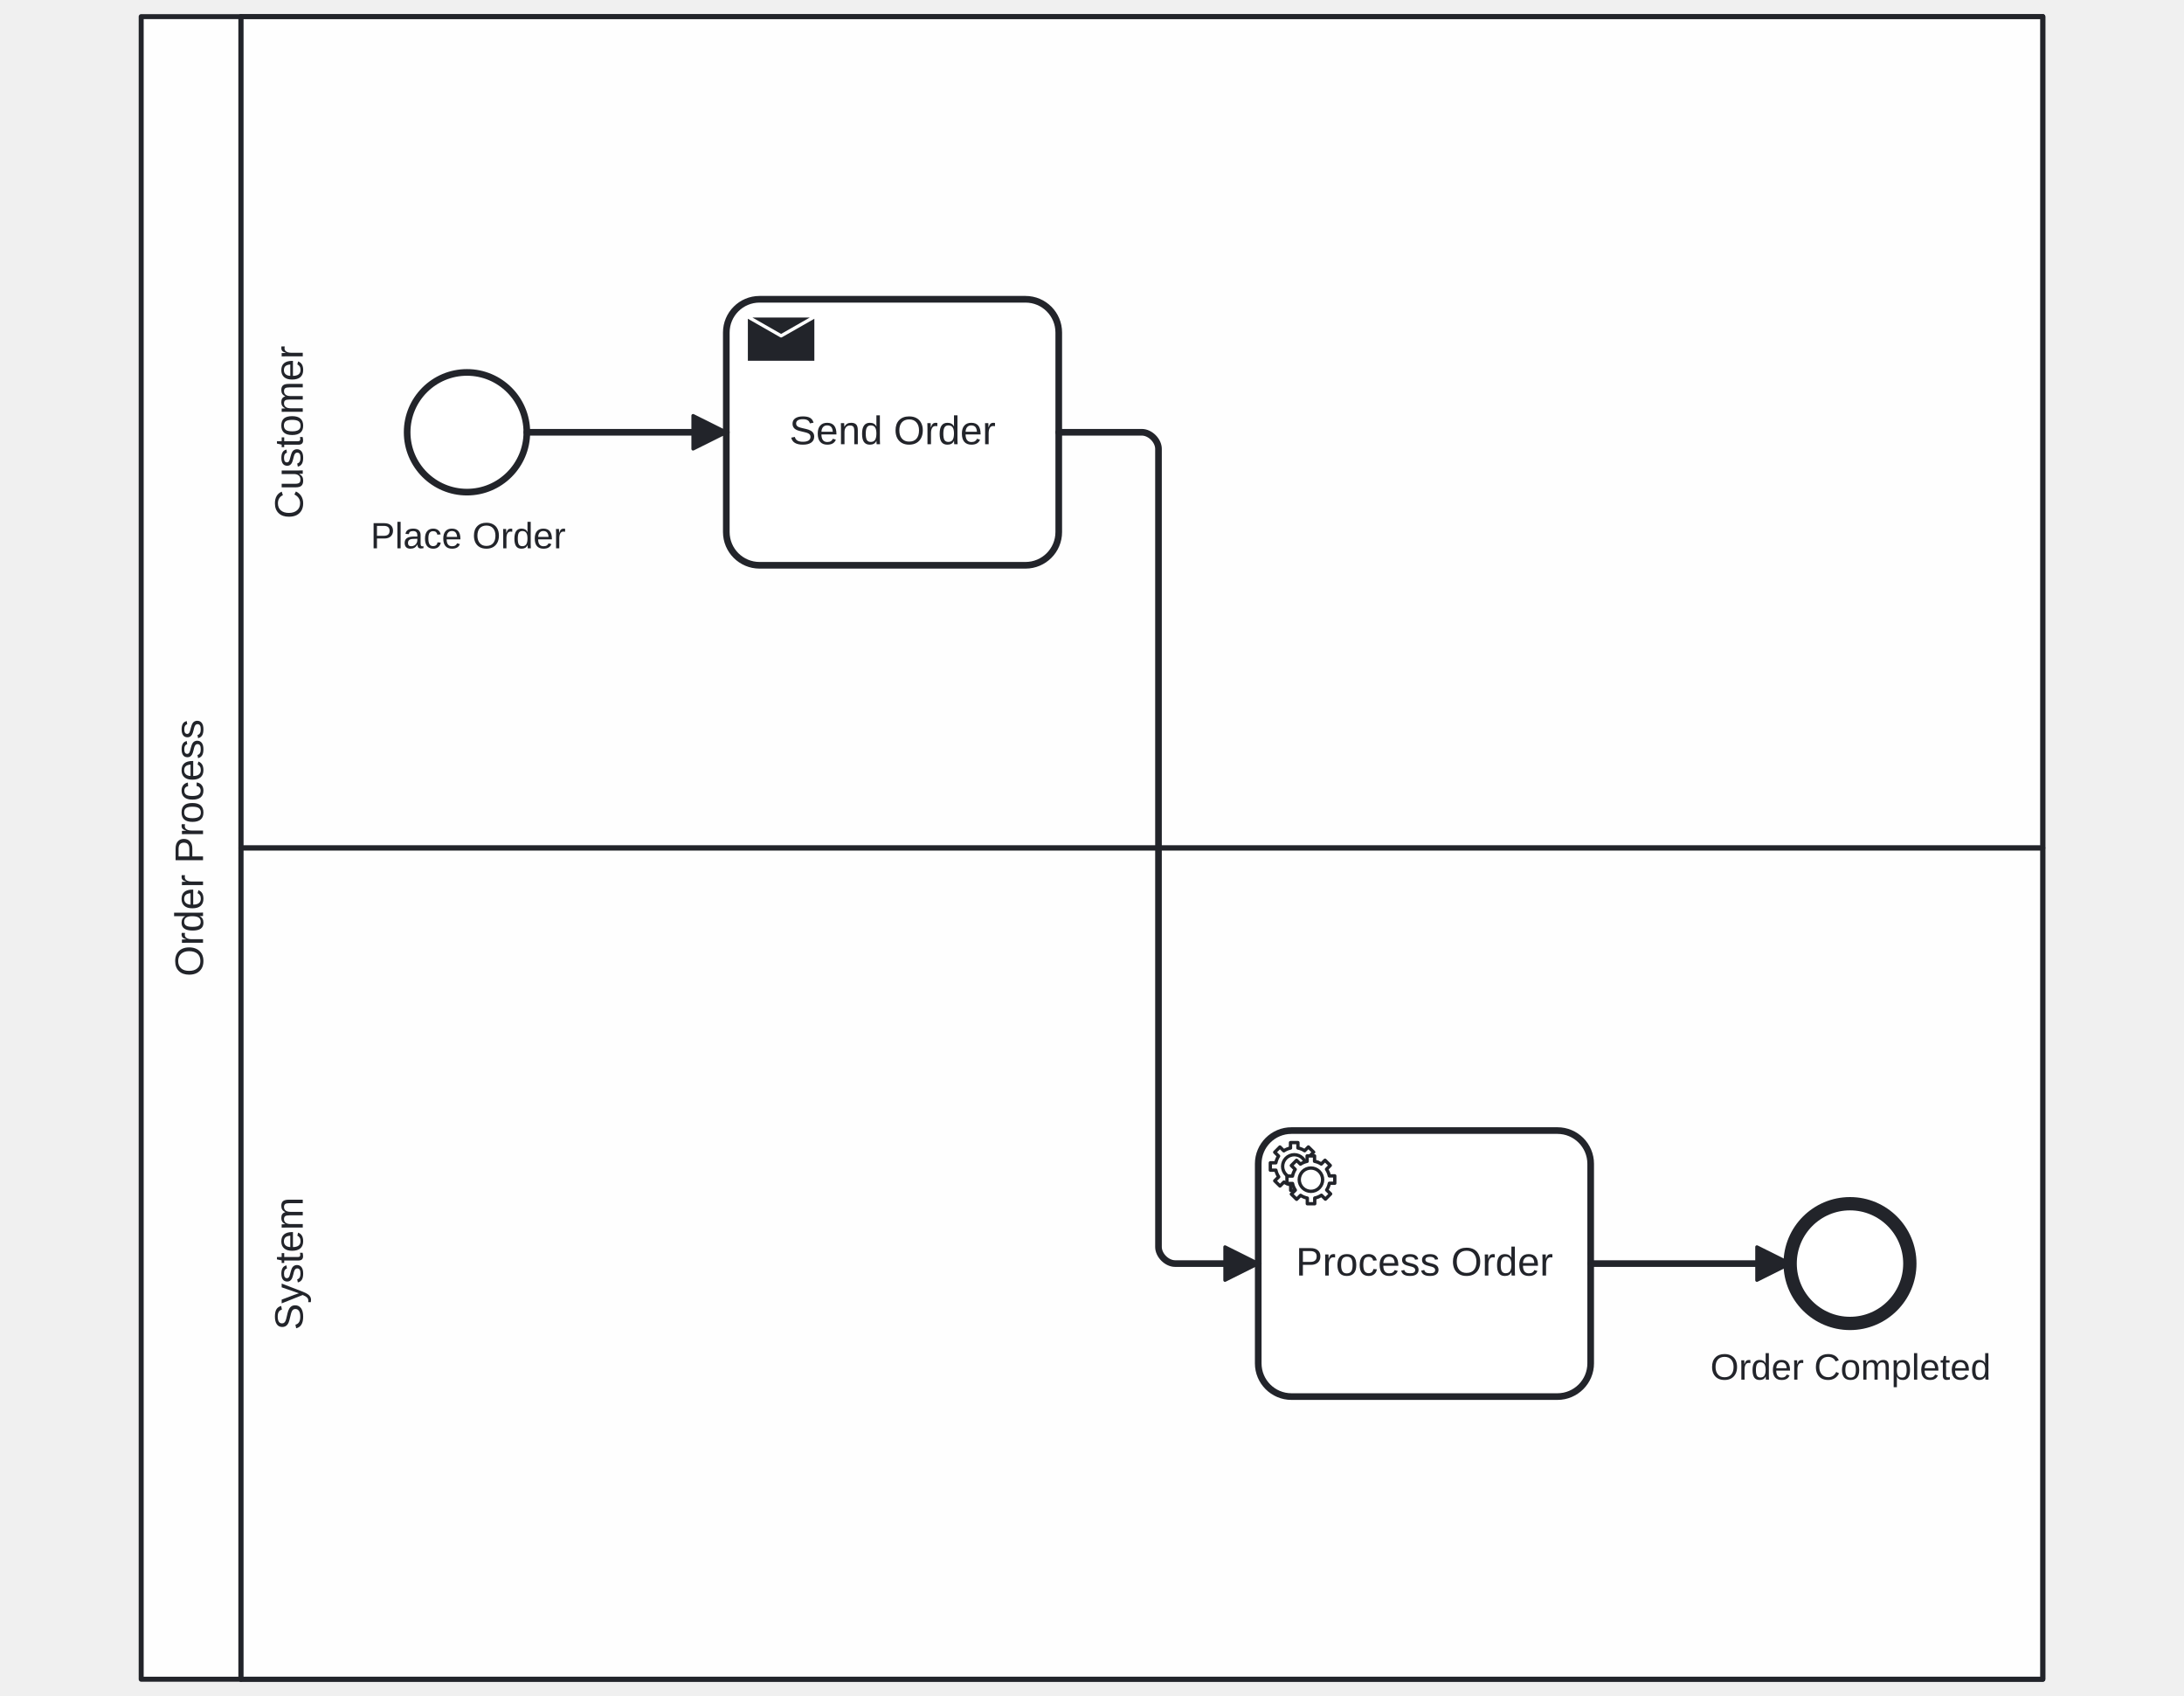
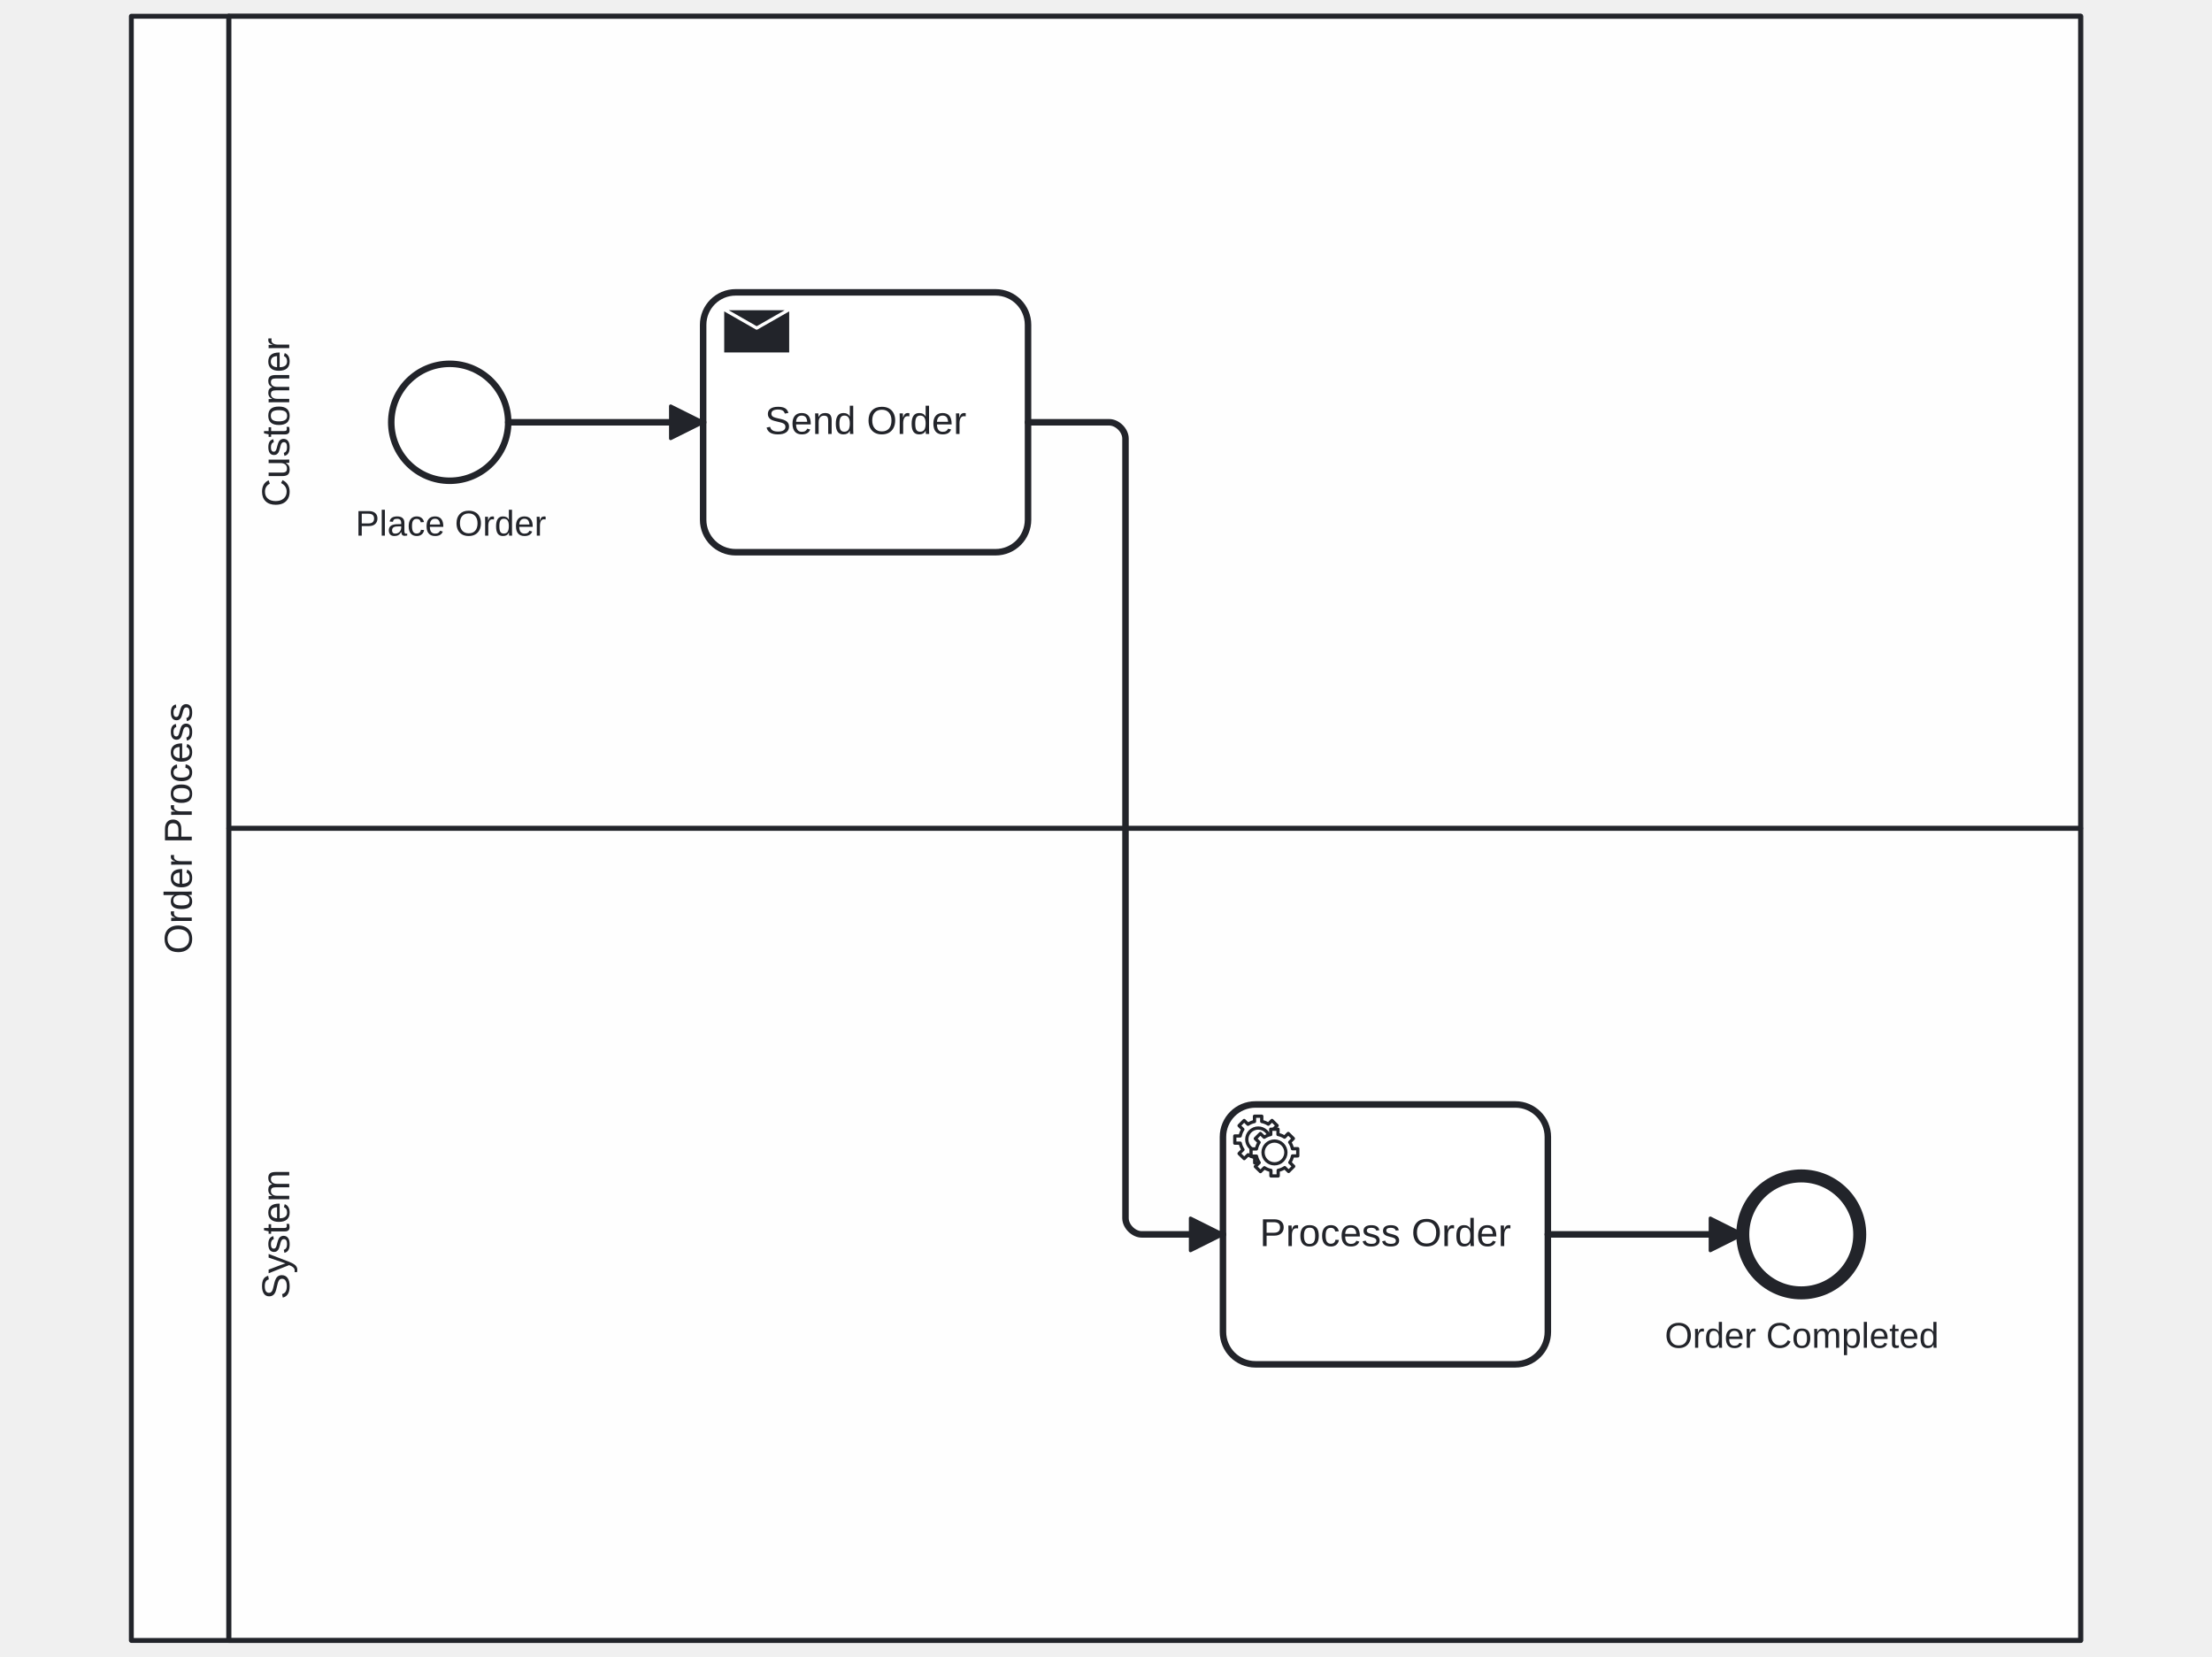
- <svg xmlns="http://www.w3.org/2000/svg" width="769" height="597" viewBox="187 87 582 510" version="1.1">
+ <svg xmlns="http://www.w3.org/2000/svg" width="797" height="597" viewBox="187 87 610 510" version="1.1">
  <g class="djs-group">
    <g class="djs-element djs-shape" data-element-id="Participant_1kju1v4" style="display: block;" transform="translate(192, 92)">
      <g class="djs-visual">
-         <rect x="0" y="0" width="572" height="500" rx="0" ry="0" style="stroke-linecap: round; stroke-linejoin: round; stroke: hsl(225, 10%, 15%); stroke-width: 1.5px; fill: white; fill-opacity: 0.95;" />
+         <rect x="0" y="0" width="600" height="500" rx="0" ry="0" style="stroke-linecap: round; stroke-linejoin: round; stroke: hsl(225, 10%, 15%); stroke-width: 1.5px; fill: white; fill-opacity: 0.95;" />
        <path style="fill: none; stroke-linecap: round; stroke-linejoin: round; stroke: hsl(225, 10%, 15%); stroke-width: 1.5px;" d="M30,0L30,500" />
        <text style="font-family: Arial, sans-serif; font-size: 12px; font-weight: normal; fill: hsl(225, 10%, 15%);" lineHeight="1.2" class="djs-label" transform="matrix(-1.8369701987210297e-16, -1, 1, -1.8369701987210297e-16, 0, 500)">
          <tspan x="211.324" y="18.6">Order Process</tspan>
        </text>
      </g>
-       <rect x="-5" y="-5" rx="4" width="582" height="510" style="fill: none;" class="djs-outline" />
-       <rect style="fill: none; stroke-opacity: 0; stroke: white; stroke-width: 15px;" class="djs-hit djs-hit-no-move" x="0" y="0" width="572" height="500" />
-       <rect style="fill: none; stroke-opacity: 0; stroke: white; stroke-width: 15px;" class="djs-hit djs-hit-click-stroke" x="0" y="0" width="572" height="500" />
+       <rect x="-5" y="-5" rx="4" width="610" height="510" style="fill: none;" class="djs-outline" />
+       <rect style="fill: none; stroke-opacity: 0; stroke: white; stroke-width: 15px;" class="djs-hit djs-hit-no-move" x="0" y="0" width="600" height="500" />
+       <rect style="fill: none; stroke-opacity: 0; stroke: white; stroke-width: 15px;" class="djs-hit djs-hit-click-stroke" x="0" y="0" width="600" height="500" />
      <rect style="fill: none; stroke-opacity: 0; stroke: white; stroke-width: 15px;" class="djs-hit djs-hit-all" x="0" y="0" width="30" height="500" />
    </g>
    <g class="djs-children">
      <g class="djs-group">
        <g class="djs-element djs-shape" data-element-id="Lane_17acin1" style="display: block;" transform="translate(222, 342)">
          <g class="djs-visual">
-             <rect x="0" y="0" width="542" height="250" rx="0" ry="0" style="stroke-linecap: round; stroke-linejoin: round; stroke: hsl(225, 10%, 15%); stroke-width: 1.5px; fill: white; fill-opacity: 0.25;" />
+             <rect x="0" y="0" width="570" height="250" rx="0" ry="0" style="stroke-linecap: round; stroke-linejoin: round; stroke: hsl(225, 10%, 15%); stroke-width: 1.5px; fill: white; fill-opacity: 0.25;" />
            <text style="font-family: Arial, sans-serif; font-size: 12px; font-weight: normal; fill: hsl(225, 10%, 15%);" lineHeight="1.2" class="djs-label" transform="matrix(-1.8369701987210297e-16, -1, 1, -1.8369701987210297e-16, 0, 250)">
              <tspan x="104.996" y="18.6">System</tspan>
            </text>
          </g>
-           <rect x="-5" y="-5" rx="4" width="552" height="260" style="fill: none;" class="djs-outline" />
-           <rect style="fill: none; stroke-opacity: 0; stroke: white; stroke-width: 15px;" class="djs-hit djs-hit-no-move" x="0" y="0" width="542" height="250" />
-           <rect style="fill: none; stroke-opacity: 0; stroke: white; stroke-width: 15px;" class="djs-hit djs-hit-click-stroke" x="0" y="0" width="542" height="250" />
+           <rect x="-5" y="-5" rx="4" width="580" height="260" style="fill: none;" class="djs-outline" />
+           <rect style="fill: none; stroke-opacity: 0; stroke: white; stroke-width: 15px;" class="djs-hit djs-hit-no-move" x="0" y="0" width="570" height="250" />
+           <rect style="fill: none; stroke-opacity: 0; stroke: white; stroke-width: 15px;" class="djs-hit djs-hit-click-stroke" x="0" y="0" width="570" height="250" />
          <rect style="fill: none; stroke-opacity: 0; stroke: white; stroke-width: 15px;" class="djs-hit djs-hit-all" x="0" y="0" width="30" height="250" />
        </g>
      </g>
      <g class="djs-group">
        <g class="djs-element djs-shape" data-element-id="Lane_0wqxbtj" style="display: block;" transform="translate(222, 92)">
          <g class="djs-visual">
-             <rect x="0" y="0" width="542" height="250" rx="0" ry="0" style="stroke-linecap: round; stroke-linejoin: round; stroke: hsl(225, 10%, 15%); stroke-width: 1.5px; fill: white; fill-opacity: 0.25;" />
+             <rect x="0" y="0" width="570" height="250" rx="0" ry="0" style="stroke-linecap: round; stroke-linejoin: round; stroke: hsl(225, 10%, 15%); stroke-width: 1.5px; fill: white; fill-opacity: 0.25;" />
            <text style="font-family: Arial, sans-serif; font-size: 12px; font-weight: normal; fill: hsl(225, 10%, 15%);" lineHeight="1.2" class="djs-label" transform="matrix(-1.8369701987210297e-16, -1, 1, -1.8369701987210297e-16, 0, 250)">
              <tspan x="98.996" y="18.6">Customer</tspan>
            </text>
          </g>
-           <rect x="-5" y="-5" rx="4" width="552" height="260" style="fill: none;" class="djs-outline" />
-           <rect style="fill: none; stroke-opacity: 0; stroke: white; stroke-width: 15px;" class="djs-hit djs-hit-no-move" x="0" y="0" width="542" height="250" />
-           <rect style="fill: none; stroke-opacity: 0; stroke: white; stroke-width: 15px;" class="djs-hit djs-hit-click-stroke" x="0" y="0" width="542" height="250" />
+           <rect x="-5" y="-5" rx="4" width="580" height="260" style="fill: none;" class="djs-outline" />
+           <rect style="fill: none; stroke-opacity: 0; stroke: white; stroke-width: 15px;" class="djs-hit djs-hit-no-move" x="0" y="0" width="570" height="250" />
+           <rect style="fill: none; stroke-opacity: 0; stroke: white; stroke-width: 15px;" class="djs-hit djs-hit-click-stroke" x="0" y="0" width="570" height="250" />
          <rect style="fill: none; stroke-opacity: 0; stroke: white; stroke-width: 15px;" class="djs-hit djs-hit-all" x="0" y="0" width="30" height="250" />
        </g>
      </g>
      <g class="djs-group">
        <g class="djs-element djs-shape" data-element-id="Event_0rkf2lz" style="display: block;" transform="translate(272, 199)">
          <g class="djs-visual">
            <circle cx="18" cy="18" r="18" style="stroke-linecap: round; stroke-linejoin: round; stroke: hsl(225, 10%, 15%); stroke-width: 2px; fill: white; fill-opacity: 0.95;" />
          </g>
          <rect style="fill: none; stroke-opacity: 0; stroke: white; stroke-width: 15px;" class="djs-hit djs-hit-all" x="0" y="0" width="36" height="36" />
          <circle cx="18" cy="18" r="23" style="fill: none;" class="djs-outline" />
        </g>
      </g>
      <g class="djs-group">
        <g class="djs-element djs-shape" data-element-id="Activity_0umkpno" style="display: block;" transform="translate(368, 177)">
          <g class="djs-visual">
            <rect x="0" y="0" width="100" height="80" rx="10" ry="10" style="stroke-linecap: round; stroke-linejoin: round; stroke: hsl(225, 10%, 15%); stroke-width: 2px; fill: white; fill-opacity: 0.95;" />
            <text style="font-family: Arial, sans-serif; font-size: 12px; font-weight: normal; fill: hsl(225, 10%, 15%);" lineHeight="1.2" class="djs-label">
              <tspan x="18.986" y="43.6">Send Order</tspan>
            </text>
            <path style="fill: hsl(225, 10%, 15%); stroke-linecap: round; stroke-linejoin: round; stroke: white; stroke-width: 1px;" d="m 5.985,4.998 l 0,14 l 21,0 l 0,-14 z l 10.5,6 l 10.5,-6" />
          </g>
          <rect style="fill: none; stroke-opacity: 0; stroke: white; stroke-width: 15px;" class="djs-hit djs-hit-all" x="0" y="0" width="100" height="80" />
          <rect x="-5" y="-5" rx="14" width="110" height="90" style="fill: none;" class="djs-outline" />
        </g>
      </g>
      <g class="djs-group">
        <g class="djs-element djs-shape" data-element-id="Event_0qsv9hq" style="display: block;" transform="translate(688, 449)">
          <g class="djs-visual">
            <circle cx="18" cy="18" r="18" style="stroke-linecap: round; stroke-linejoin: round; stroke: hsl(225, 10%, 15%); stroke-width: 4px; fill: white; fill-opacity: 0.95;" />
          </g>
          <rect style="fill: none; stroke-opacity: 0; stroke: white; stroke-width: 15px;" class="djs-hit djs-hit-all" x="0" y="0" width="36" height="36" />
          <circle cx="18" cy="18" r="24" style="fill: none;" class="djs-outline" />
        </g>
      </g>
      <g class="djs-group">
        <g class="djs-element djs-shape" data-element-id="Activity_1mlpqg7" style="display: block;" transform="translate(528, 427)">
          <g class="djs-visual">
            <rect x="0" y="0" width="100" height="80" rx="10" ry="10" style="stroke-linecap: round; stroke-linejoin: round; stroke: hsl(225, 10%, 15%); stroke-width: 2px; fill: white; fill-opacity: 0.95;" />
            <text style="font-family: Arial, sans-serif; font-size: 12px; font-weight: normal; fill: hsl(225, 10%, 15%);" lineHeight="1.2" class="djs-label">
              <tspan x="11.324" y="43.6">Process Order</tspan>
            </text>
            <circle cx="5" cy="5" r="5" style="stroke-linecap: round; stroke-linejoin: round; stroke: none; stroke-width: 2px; fill: white;" transform="translate(6, 6)" />
            <path style="fill: white; stroke-linecap: round; stroke-linejoin: round; stroke: hsl(225, 10%, 15%); stroke-width: 1px;" d="m 12,18 v -1.713 c 0.352,-0.07 0.704,-0.178 1.048,-0.321 0.344,-0.145 0.666,-0.321 0.966,-0.521 l 1.194,1.18 1.567,-1.577 -1.195,-1.18 c 0.403,-0.614 0.683,-1.299 0.825,-2.018 l 1.622,-0.01 v -2.22 l -1.637,0.01 c -0.073,-0.352 -0.178,-0.7 -0.324,-1.044 -0.145,-0.344 -0.321,-0.664 -0.523,-0.962 l 1.131,-1.136 -1.583,-1.563 -1.13,1.136 c -0.614,-0.401 -1.303,-0.681 -2.023,-0.822 l 0.009,-1.619 h -2.241 l 0.004,1.631 c -0.354,0.074 -0.705,0.18 -1.05,0.324 -0.344,0.144 -0.665,0.321 -0.964,0.52 l -1.17,-1.158 -1.567,1.579 1.168,1.157 c -0.403,0.613 -0.683,1.298 -0.825,2.017 l -1.659,0.003 v 2.222 l 1.672,-0.006 c 0.073,0.351 0.18,0.702 0.324,1.045 0.145,0.344 0.321,0.664 0.523,0.961 l -1.199,1.197 1.584,1.56 1.196,-1.193 c 0.614,0.403 1.303,0.682 2.023,0.823 l 7.19e-4,1.699 h 2.227 z m 0.221,-3.996 c -1.789,0.75 -3.858,-0.093 -4.61,-1.874 -0.752,-1.783 0.091,-3.846 1.88,-4.596 1.788,-0.749 3.857,0.093 4.609,1.874 0.752,1.782 -0.091,3.846 -1.88,4.596 z" />
            <circle cx="5" cy="5" r="5" style="stroke-linecap: round; stroke-linejoin: round; stroke: none; stroke-width: 2px; fill: white;" transform="translate(11, 10)" />
            <path style="fill: white; stroke-linecap: round; stroke-linejoin: round; stroke: hsl(225, 10%, 15%); stroke-width: 1px;" d="m 17,22 v -1.713 c 0.352,-0.07 0.704,-0.178 1.048,-0.321 0.344,-0.145 0.666,-0.321 0.966,-0.521 l 1.194,1.18 1.567,-1.577 -1.195,-1.18 c 0.403,-0.614 0.683,-1.299 0.825,-2.018 l 1.622,-0.01 v -2.22 l -1.637,0.01 c -0.073,-0.352 -0.178,-0.7 -0.324,-1.044 -0.145,-0.344 -0.321,-0.664 -0.523,-0.962 l 1.131,-1.136 -1.583,-1.563 -1.13,1.136 c -0.614,-0.401 -1.303,-0.681 -2.023,-0.822 l 0.009,-1.619 h -2.241 l 0.004,1.631 c -0.354,0.074 -0.705,0.18 -1.05,0.324 -0.344,0.144 -0.665,0.321 -0.964,0.52 l -1.17,-1.158 -1.567,1.579 1.168,1.157 c -0.403,0.613 -0.683,1.298 -0.825,2.017 l -1.659,0.003 v 2.222 l 1.672,-0.006 c 0.073,0.351 0.18,0.702 0.324,1.045 0.145,0.344 0.321,0.664 0.523,0.961 l -1.199,1.197 1.584,1.56 1.196,-1.193 c 0.614,0.403 1.303,0.682 2.023,0.823 l 7.19e-4,1.699 h 2.227 z m 0.221,-3.996 c -1.789,0.75 -3.858,-0.093 -4.61,-1.874 -0.752,-1.783 0.091,-3.846 1.88,-4.596 1.788,-0.749 3.857,0.093 4.609,1.874 0.752,1.782 -0.091,3.846 -1.88,4.596 z" />
          </g>
          <rect style="fill: none; stroke-opacity: 0; stroke: white; stroke-width: 15px;" class="djs-hit djs-hit-all" x="0" y="0" width="100" height="80" />
          <rect x="-5" y="-5" rx="14" width="110" height="90" style="fill: none;" class="djs-outline" />
        </g>
      </g>
      <g class="djs-group">
        <g class="djs-element djs-connection" data-element-id="Flow_1pda693" style="display: block;">
          <g class="djs-visual">
            <defs>
-               <marker id="marker-e67itpus6oa2fy421nvbs8rux" viewBox="0 0 20 20" refX="11" refY="10" markerWidth="10" markerHeight="10" orient="auto">
+               <marker id="marker-9to9cnawya1mq8co2ot6ne3jd" viewBox="0 0 20 20" refX="11" refY="10" markerWidth="10" markerHeight="10" orient="auto">
                <path d="M 1 5 L 11 10 L 1 15 Z" style="stroke-linecap: round; stroke-linejoin: round; stroke: hsl(225, 10%, 15%); stroke-width: 1px; fill: hsl(225, 10%, 15%);" />
              </marker>
            </defs>
-             <path style="fill: none; stroke-linecap: round; stroke-linejoin: round; stroke: hsl(225, 10%, 15%); stroke-width: 2px; marker-end: url(#marker-e67itpus6oa2fy421nvbs8rux);" data-corner-radius="5" d="M468,217L493,217C495.5,217,498,219.5,498,222L498,462C498,464.5,500.5,467,503,467L528,467" />
+             <path style="fill: none; stroke-linecap: round; stroke-linejoin: round; stroke: hsl(225, 10%, 15%); stroke-width: 2px; marker-end: url(#marker-9to9cnawya1mq8co2ot6ne3jd);" data-corner-radius="5" d="M468,217L493,217C495.5,217,498,219.5,498,222L498,462C498,464.5,500.5,467,503,467L528,467" />
          </g>
          <path d="M468,217L498,217L498,467L528,467" style="fill: none; stroke-opacity: 0; stroke: white; stroke-width: 15px;" class="djs-hit djs-hit-stroke" />
          <rect x="463" y="212" rx="4" width="70" height="260" style="fill: none;" class="djs-outline" />
        </g>
      </g>
      <g class="djs-group">
        <g class="djs-element djs-connection" data-element-id="Flow_0b8esdu" style="display: block;">
          <g class="djs-visual">
            <defs>
-               <marker id="marker-6m4ek0xqhiqdl90l4ldfofspq" viewBox="0 0 20 20" refX="11" refY="10" markerWidth="10" markerHeight="10" orient="auto">
+               <marker id="marker-ax09oli32ju47099wnpu67v91" viewBox="0 0 20 20" refX="11" refY="10" markerWidth="10" markerHeight="10" orient="auto">
                <path d="M 1 5 L 11 10 L 1 15 Z" style="stroke-linecap: round; stroke-linejoin: round; stroke: hsl(225, 10%, 15%); stroke-width: 1px; fill: hsl(225, 10%, 15%);" />
              </marker>
            </defs>
-             <path style="fill: none; stroke-linecap: round; stroke-linejoin: round; stroke: hsl(225, 10%, 15%); stroke-width: 2px; marker-end: url(#marker-6m4ek0xqhiqdl90l4ldfofspq);" data-corner-radius="5" d="M308,217L368,217" />
+             <path style="fill: none; stroke-linecap: round; stroke-linejoin: round; stroke: hsl(225, 10%, 15%); stroke-width: 2px; marker-end: url(#marker-ax09oli32ju47099wnpu67v91);" data-corner-radius="5" d="M308,217L368,217" />
          </g>
          <path d="M308,217L368,217" style="fill: none; stroke-opacity: 0; stroke: white; stroke-width: 15px;" class="djs-hit djs-hit-stroke" />
          <rect x="303" y="212" rx="4" width="70" height="10" style="fill: none;" class="djs-outline" />
        </g>
      </g>
      <g class="djs-group">
        <g class="djs-element djs-connection" data-element-id="Flow_1g120lj" style="display: block;">
          <g class="djs-visual">
            <defs>
-               <marker id="marker-680xw1awwz4hjq4dpd0j954bv" viewBox="0 0 20 20" refX="11" refY="10" markerWidth="10" markerHeight="10" orient="auto">
+               <marker id="marker-0msyvb0zumq6mvj08qqho8q41" viewBox="0 0 20 20" refX="11" refY="10" markerWidth="10" markerHeight="10" orient="auto">
                <path d="M 1 5 L 11 10 L 1 15 Z" style="stroke-linecap: round; stroke-linejoin: round; stroke: hsl(225, 10%, 15%); stroke-width: 1px; fill: hsl(225, 10%, 15%);" />
              </marker>
            </defs>
-             <path style="fill: none; stroke-linecap: round; stroke-linejoin: round; stroke: hsl(225, 10%, 15%); stroke-width: 2px; marker-end: url(#marker-680xw1awwz4hjq4dpd0j954bv);" data-corner-radius="5" d="M628,467L688,467" />
+             <path style="fill: none; stroke-linecap: round; stroke-linejoin: round; stroke: hsl(225, 10%, 15%); stroke-width: 2px; marker-end: url(#marker-0msyvb0zumq6mvj08qqho8q41);" data-corner-radius="5" d="M628,467L688,467" />
          </g>
          <path d="M628,467L688,467" style="fill: none; stroke-opacity: 0; stroke: white; stroke-width: 15px;" class="djs-hit djs-hit-stroke" />
          <rect x="623" y="462" rx="4" width="70" height="10" style="fill: none;" class="djs-outline" />
        </g>
      </g>
    </g>
  </g>
  <g class="djs-group">
    <g class="djs-element djs-shape" data-element-id="Event_0rkf2lz_label" style="display: block;" transform="translate(261, 242)">
      <g class="djs-visual">
        <text style="font-family: Arial, sans-serif; font-size: 11px; font-weight: normal; fill: hsl(225, 10%, 15%);" lineHeight="1.2" class="djs-label">
          <tspan x="0" y="9.9">Place Order</tspan>
        </text>
      </g>
      <rect style="fill: none; stroke-opacity: 0; stroke: white; stroke-width: 15px;" class="djs-hit djs-hit-all" x="0" y="0" width="59" height="14" />
      <rect x="-5" y="-5" rx="4" width="69" height="24" style="fill: none;" class="djs-outline" />
    </g>
  </g>
  <g class="djs-group">
    <g class="djs-element djs-shape" data-element-id="Event_0qsv9hq_label" style="display: block;" transform="translate(664, 492)">
      <g class="djs-visual">
        <text style="font-family: Arial, sans-serif; font-size: 11px; font-weight: normal; fill: hsl(225, 10%, 15%);" lineHeight="1.2" class="djs-label">
          <tspan x="0" y="9.9">Order Completed</tspan>
        </text>
      </g>
      <rect style="fill: none; stroke-opacity: 0; stroke: white; stroke-width: 15px;" class="djs-hit djs-hit-all" x="0" y="0" width="85" height="14" />
      <rect x="-5" y="-5" rx="4" width="95" height="24" style="fill: none;" class="djs-outline" />
    </g>
  </g>
</svg>
